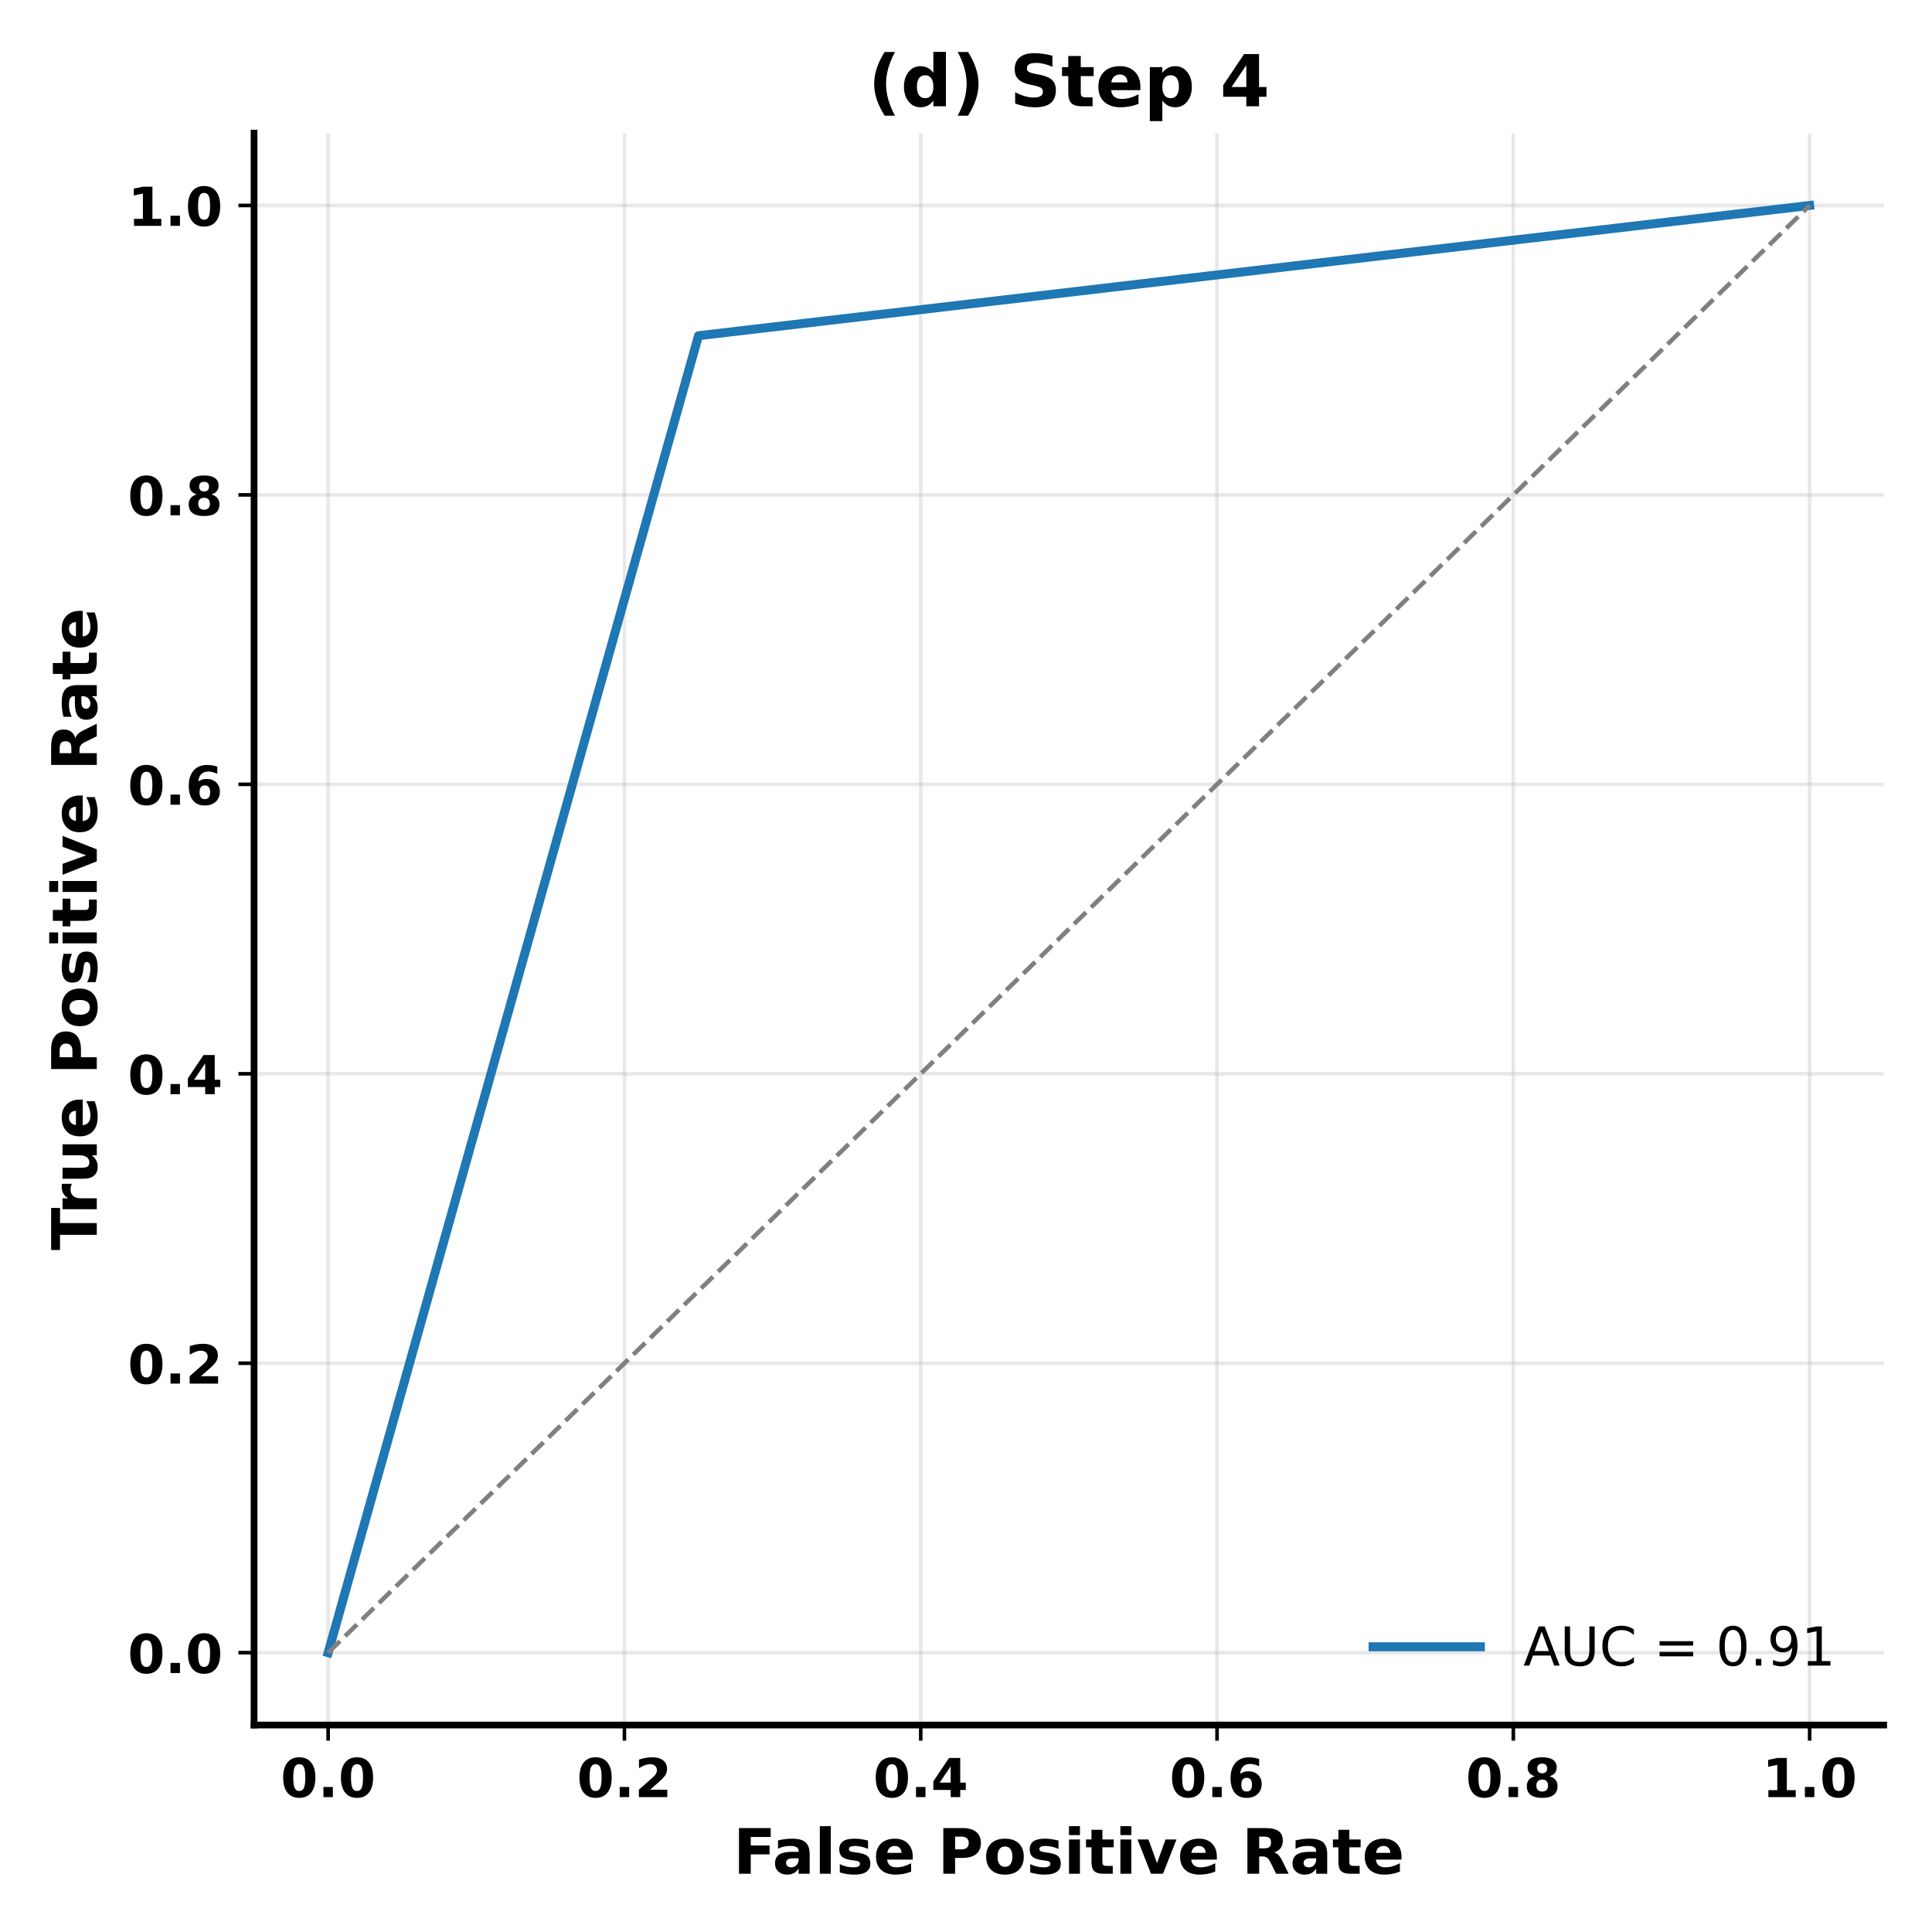
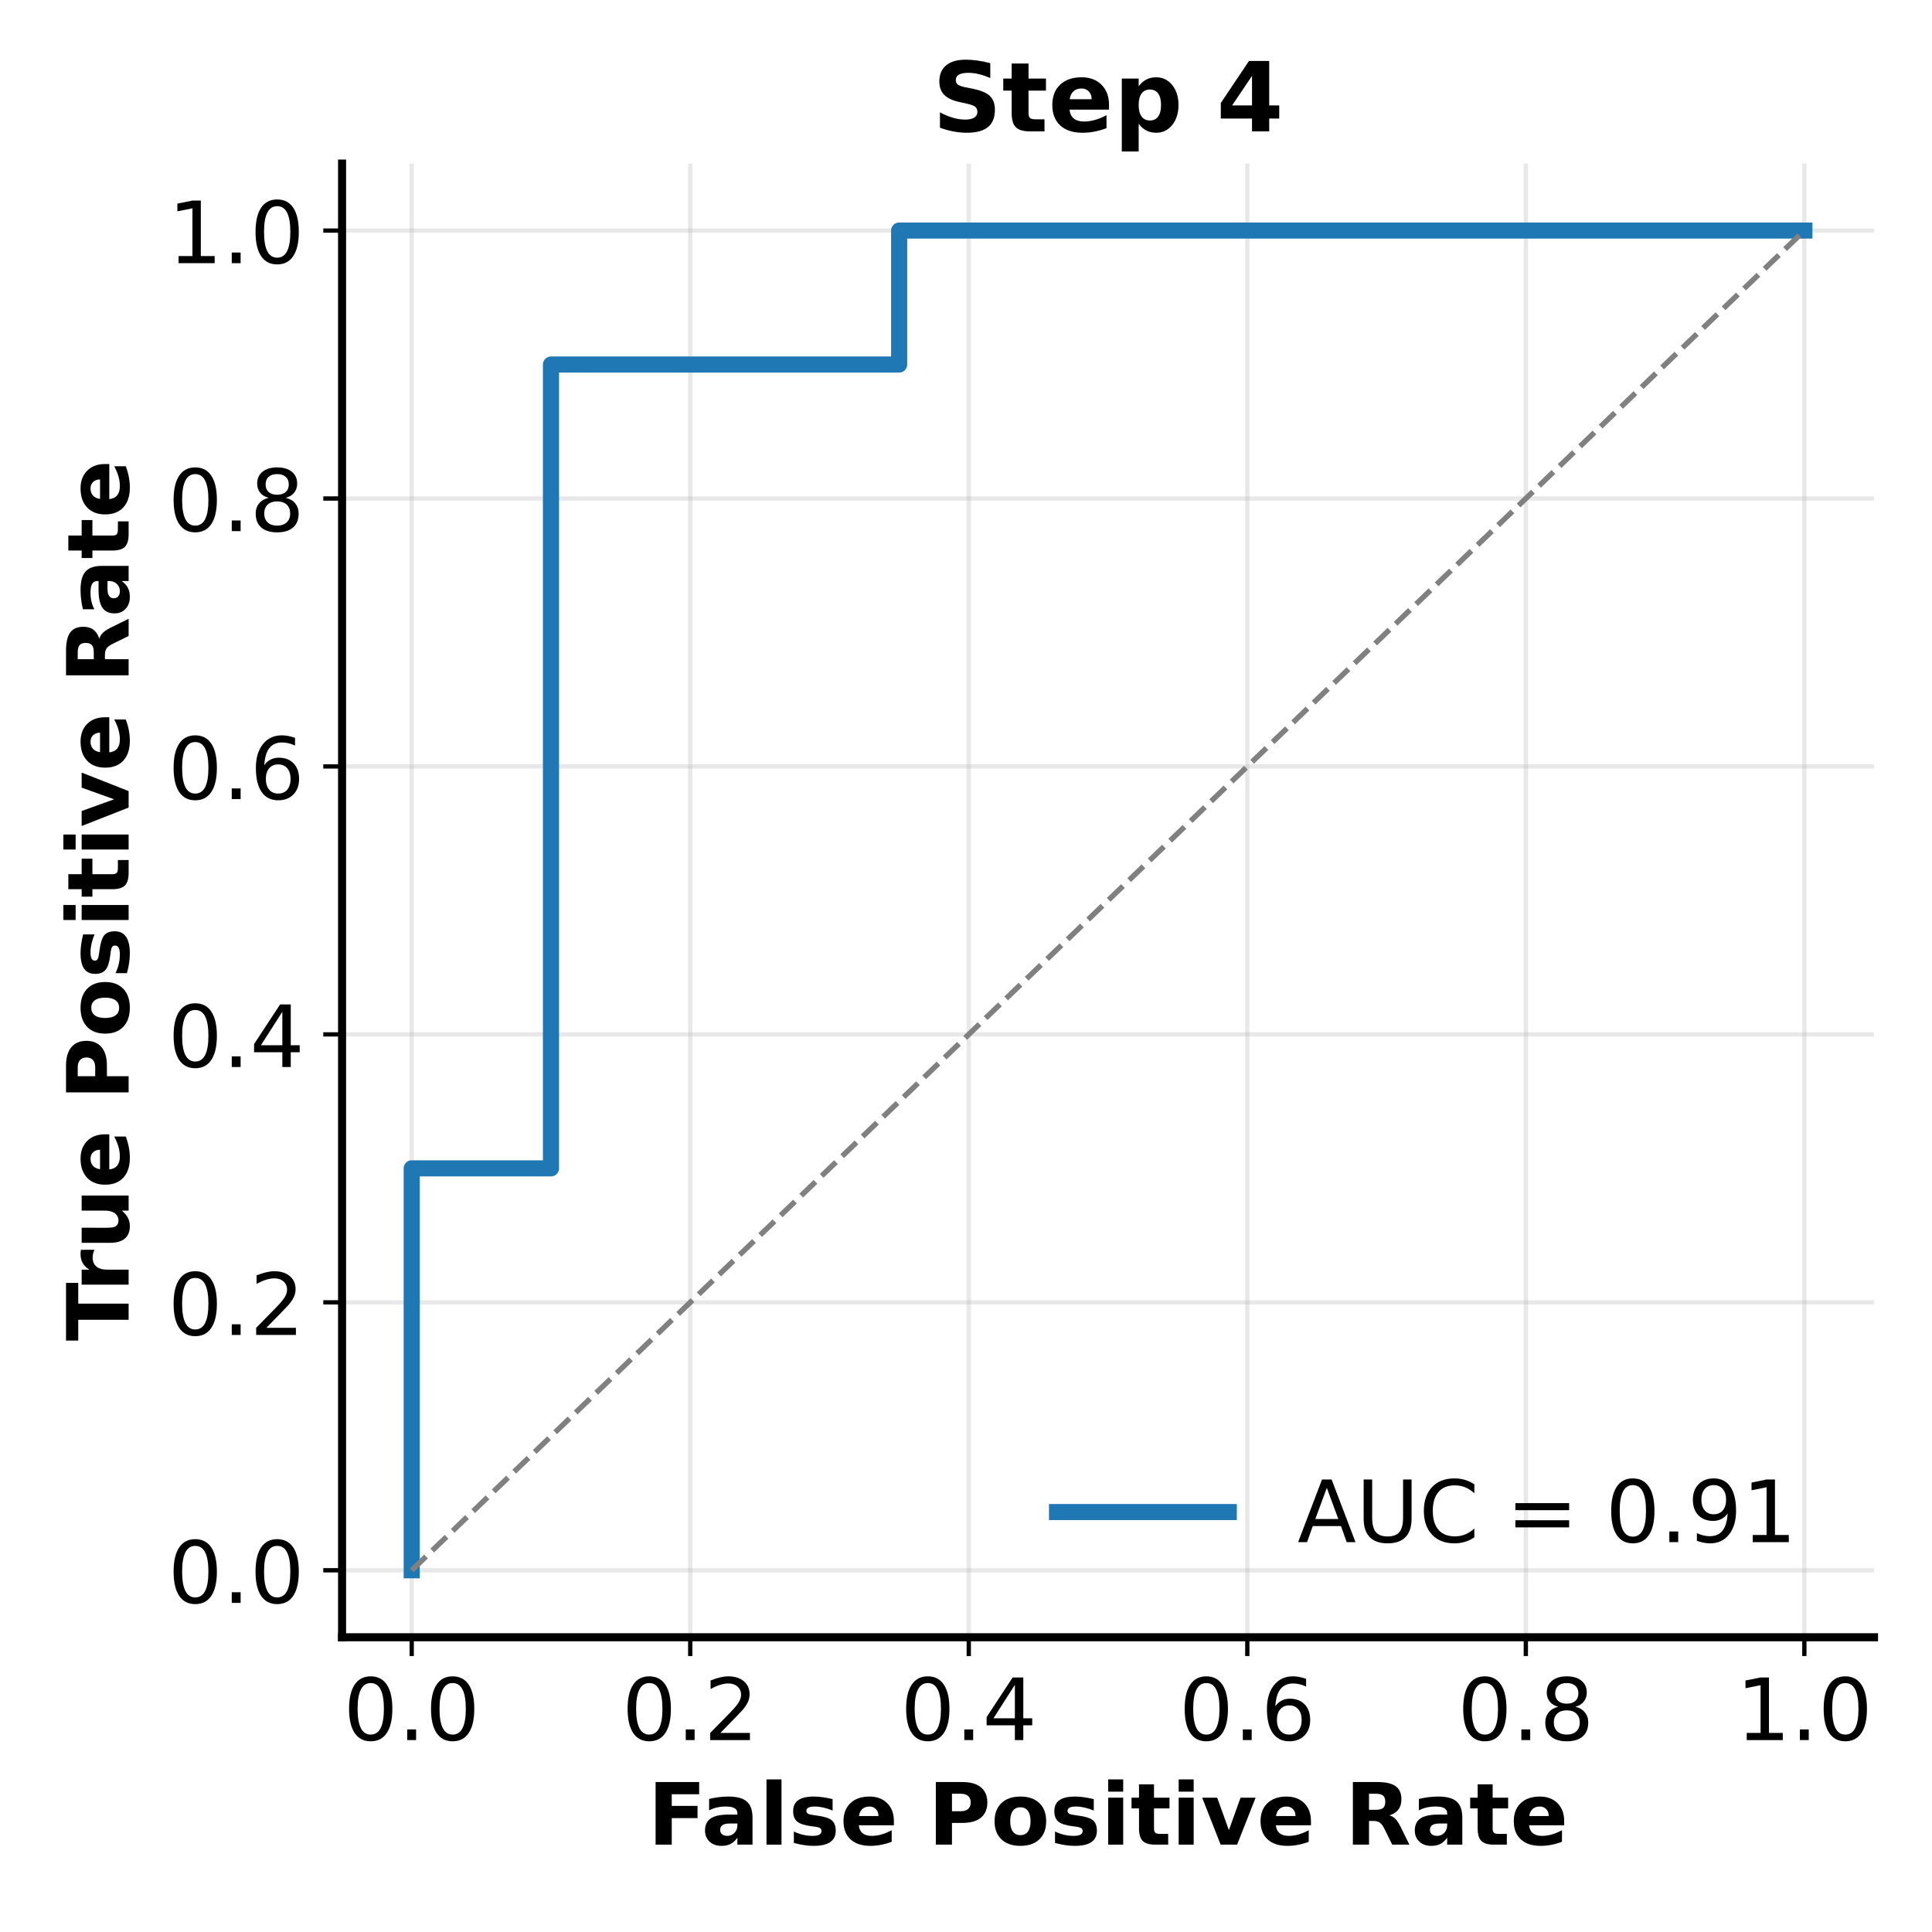
- <svg xmlns="http://www.w3.org/2000/svg" xmlns:xlink="http://www.w3.org/1999/xlink" width="432pt" height="432pt" viewBox="0 0 432 432" version="1.1">
+ <svg xmlns="http://www.w3.org/2000/svg" xmlns:xlink="http://www.w3.org/1999/xlink" width="360pt" height="360pt" viewBox="0 0 360 360" version="1.1">
  <defs>
    <style type="text/css">*{stroke-linejoin: round; stroke-linecap: butt}</style>
  </defs>
  <g id="figure_1">
    <g id="patch_1">
-       <path d="M 0 432  L 432 432  L 432 0  L 0 0  z " style="fill: #ffffff" />
+       <path d="M 0 360  L 360 360  L 360 0  L 0 0  z " style="fill: #ffffff" />
    </g>
    <g id="axes_1">
      <g id="patch_2">
-         <path d="M 56.81 385.72  L 421.2 385.72  L 421.2 29.76  L 56.81 29.76  z " style="fill: #ffffff" />
+         <path d="M 63.74 305.08  L 349.192 305.08  L 349.192 30.48  L 63.74 30.48  z " style="fill: #ffffff" />
      </g>
      <g id="matplotlib.axis_1">
        <g id="xtick_1">
          <g id="line2d_1">
-             <path d="M 73.373 385.72  L 73.373 29.76  " clip-path="url(#pb73df65416)" style="fill: none; stroke: #b0b0b0; stroke-opacity: 0.3; stroke-width: 0.8; stroke-linecap: square" />
+             <path d="M 76.715 305.08  L 76.715 30.48  " clip-path="url(#pa73bf07d6c)" style="fill: none; stroke: #b0b0b0; stroke-opacity: 0.3; stroke-width: 0.8; stroke-linecap: square" />
          </g>
          <g id="line2d_2">
            <defs>
-               <path id="m67a956f9d2" d="M 0 0  L 0 3.5  " style="stroke: #000000; stroke-width: 0.8" />
-             </defs>
-             <g>
-               <use xlink:href="#m67a956f9d2" x="73.373" y="385.72" style="stroke: #000000; stroke-width: 0.8" />
+               <path id="m705df9c5c8" d="M 0 0  L 0 3.5  " style="stroke: #000000; stroke-width: 0.8" />
+             </defs>
+             <g>
+               <use xlink:href="#m705df9c5c8" x="76.715" y="305.08" style="stroke: #000000; stroke-width: 0.8" />
            </g>
          </g>
          <g id="text_1">
-             <g transform="translate(62.74474 401.8381) scale(0.12 -0.12)">
-               <defs>
-                 <path id="DejaVuSans-Bold-30" d="M 2944 2338  Q 2944 3213 2780 3570  Q 2616 3928 2228 3928  Q 1841 3928 1675 3570  Q 1509 3213 1509 2338  Q 1509 1453 1675 1090  Q 1841 728 2228 728  Q 2613 728 2778 1090  Q 2944 1453 2944 2338  z M 4147 2328  Q 4147 1169 3647 539  Q 3147 -91 2228 -91  Q 1306 -91 806 539  Q 306 1169 306 2328  Q 306 3491 806 4120  Q 1306 4750 2228 4750  Q 3147 4750 3647 4120  Q 4147 3491 4147 2328  z " transform="scale(0.015625)" />
-                 <path id="DejaVuSans-Bold-2e" d="M 653 1209  L 1778 1209  L 1778 0  L 653 0  L 653 1209  z " transform="scale(0.015625)" />
-               </defs>
-               <use xlink:href="#DejaVuSans-Bold-30" />
-               <use xlink:href="#DejaVuSans-Bold-2e" x="69.58" />
-               <use xlink:href="#DejaVuSans-Bold-30" x="107.568" />
+             <g transform="translate(63.99258 324.2375) scale(0.16 -0.16)">
+               <defs>
+                 <path id="DejaVuSans-30" d="M 2034 4250  Q 1547 4250 1301 3770  Q 1056 3291 1056 2328  Q 1056 1369 1301 889  Q 1547 409 2034 409  Q 2525 409 2770 889  Q 3016 1369 3016 2328  Q 3016 3291 2770 3770  Q 2525 4250 2034 4250  z M 2034 4750  Q 2819 4750 3233 4129  Q 3647 3509 3647 2328  Q 3647 1150 3233 529  Q 2819 -91 2034 -91  Q 1250 -91 836 529  Q 422 1150 422 2328  Q 422 3509 836 4129  Q 1250 4750 2034 4750  z " transform="scale(0.015625)" />
+                 <path id="DejaVuSans-2e" d="M 684 794  L 1344 794  L 1344 0  L 684 0  L 684 794  z " transform="scale(0.015625)" />
+               </defs>
+               <use xlink:href="#DejaVuSans-30" />
+               <use xlink:href="#DejaVuSans-2e" x="63.623" />
+               <use xlink:href="#DejaVuSans-30" x="95.41" />
            </g>
          </g>
        </g>
        <g id="xtick_2">
          <g id="line2d_3">
-             <path d="M 139.626 385.72  L 139.626 29.76  " clip-path="url(#pb73df65416)" style="fill: none; stroke: #b0b0b0; stroke-opacity: 0.3; stroke-width: 0.8; stroke-linecap: square" />
+             <path d="M 128.615 305.08  L 128.615 30.48  " clip-path="url(#pa73bf07d6c)" style="fill: none; stroke: #b0b0b0; stroke-opacity: 0.3; stroke-width: 0.8; stroke-linecap: square" />
          </g>
          <g id="line2d_4">
            <g>
-               <use xlink:href="#m67a956f9d2" x="139.626" y="385.72" style="stroke: #000000; stroke-width: 0.8" />
+               <use xlink:href="#m705df9c5c8" x="128.615" y="305.08" style="stroke: #000000; stroke-width: 0.8" />
            </g>
          </g>
          <g id="text_2">
-             <g transform="translate(128.9975 401.8381) scale(0.12 -0.12)">
-               <defs>
-                 <path id="DejaVuSans-Bold-32" d="M 1844 884  L 3897 884  L 3897 0  L 506 0  L 506 884  L 2209 2388  Q 2438 2594 2547 2791  Q 2656 2988 2656 3200  Q 2656 3528 2436 3728  Q 2216 3928 1850 3928  Q 1569 3928 1234 3808  Q 900 3688 519 3450  L 519 4475  Q 925 4609 1322 4679  Q 1719 4750 2100 4750  Q 2938 4750 3402 4381  Q 3866 4013 3866 3353  Q 3866 2972 3669 2642  Q 3472 2313 2841 1759  L 1844 884  z " transform="scale(0.015625)" />
-               </defs>
-               <use xlink:href="#DejaVuSans-Bold-30" />
-               <use xlink:href="#DejaVuSans-Bold-2e" x="69.58" />
-               <use xlink:href="#DejaVuSans-Bold-32" x="107.568" />
+             <g transform="translate(115.8929 324.2375) scale(0.16 -0.16)">
+               <defs>
+                 <path id="DejaVuSans-32" d="M 1228 531  L 3431 531  L 3431 0  L 469 0  L 469 531  Q 828 903 1448 1529  Q 2069 2156 2228 2338  Q 2531 2678 2651 2914  Q 2772 3150 2772 3378  Q 2772 3750 2511 3984  Q 2250 4219 1831 4219  Q 1534 4219 1204 4116  Q 875 4013 500 3803  L 500 4441  Q 881 4594 1212 4672  Q 1544 4750 1819 4750  Q 2544 4750 2975 4387  Q 3406 4025 3406 3419  Q 3406 3131 3298 2873  Q 3191 2616 2906 2266  Q 2828 2175 2409 1742  Q 1991 1309 1228 531  z " transform="scale(0.015625)" />
+               </defs>
+               <use xlink:href="#DejaVuSans-30" />
+               <use xlink:href="#DejaVuSans-2e" x="63.623" />
+               <use xlink:href="#DejaVuSans-32" x="95.41" />
            </g>
          </g>
        </g>
        <g id="xtick_3">
          <g id="line2d_5">
-             <path d="M 205.879 385.72  L 205.879 29.76  " clip-path="url(#pb73df65416)" style="fill: none; stroke: #b0b0b0; stroke-opacity: 0.3; stroke-width: 0.8; stroke-linecap: square" />
+             <path d="M 180.516 305.08  L 180.516 30.48  " clip-path="url(#pa73bf07d6c)" style="fill: none; stroke: #b0b0b0; stroke-opacity: 0.3; stroke-width: 0.8; stroke-linecap: square" />
          </g>
          <g id="line2d_6">
            <g>
-               <use xlink:href="#m67a956f9d2" x="205.879" y="385.72" style="stroke: #000000; stroke-width: 0.8" />
+               <use xlink:href="#m705df9c5c8" x="180.516" y="305.08" style="stroke: #000000; stroke-width: 0.8" />
            </g>
          </g>
          <g id="text_3">
-             <g transform="translate(195.2502 401.8381) scale(0.12 -0.12)">
-               <defs>
-                 <path id="DejaVuSans-Bold-34" d="M 2356 3675  L 1038 1722  L 2356 1722  L 2356 3675  z M 2156 4666  L 3494 4666  L 3494 1722  L 4159 1722  L 4159 850  L 3494 850  L 3494 0  L 2356 0  L 2356 850  L 288 850  L 288 1881  L 2156 4666  z " transform="scale(0.015625)" />
-               </defs>
-               <use xlink:href="#DejaVuSans-Bold-30" />
-               <use xlink:href="#DejaVuSans-Bold-2e" x="69.58" />
-               <use xlink:href="#DejaVuSans-Bold-34" x="107.568" />
+             <g transform="translate(167.7932 324.2375) scale(0.16 -0.16)">
+               <defs>
+                 <path id="DejaVuSans-34" d="M 2419 4116  L 825 1625  L 2419 1625  L 2419 4116  z M 2253 4666  L 3047 4666  L 3047 1625  L 3713 1625  L 3713 1100  L 3047 1100  L 3047 0  L 2419 0  L 2419 1100  L 313 1100  L 313 1709  L 2253 4666  z " transform="scale(0.015625)" />
+               </defs>
+               <use xlink:href="#DejaVuSans-30" />
+               <use xlink:href="#DejaVuSans-2e" x="63.623" />
+               <use xlink:href="#DejaVuSans-34" x="95.41" />
            </g>
          </g>
        </g>
        <g id="xtick_4">
          <g id="line2d_7">
-             <path d="M 272.131 385.72  L 272.131 29.76  " clip-path="url(#pb73df65416)" style="fill: none; stroke: #b0b0b0; stroke-opacity: 0.3; stroke-width: 0.8; stroke-linecap: square" />
+             <path d="M 232.416 305.08  L 232.416 30.48  " clip-path="url(#pa73bf07d6c)" style="fill: none; stroke: #b0b0b0; stroke-opacity: 0.3; stroke-width: 0.8; stroke-linecap: square" />
          </g>
          <g id="line2d_8">
            <g>
-               <use xlink:href="#m67a956f9d2" x="272.131" y="385.72" style="stroke: #000000; stroke-width: 0.8" />
+               <use xlink:href="#m705df9c5c8" x="232.416" y="305.08" style="stroke: #000000; stroke-width: 0.8" />
            </g>
          </g>
          <g id="text_4">
-             <g transform="translate(261.5029 401.8381) scale(0.12 -0.12)">
-               <defs>
-                 <path id="DejaVuSans-Bold-36" d="M 2316 2303  Q 2000 2303 1842 2098  Q 1684 1894 1684 1484  Q 1684 1075 1842 870  Q 2000 666 2316 666  Q 2634 666 2792 870  Q 2950 1075 2950 1484  Q 2950 1894 2792 2098  Q 2634 2303 2316 2303  z M 3803 4544  L 3803 3681  Q 3506 3822 3243 3889  Q 2981 3956 2731 3956  Q 2194 3956 1894 3657  Q 1594 3359 1544 2772  Q 1750 2925 1990 3001  Q 2231 3078 2516 3078  Q 3231 3078 3670 2659  Q 4109 2241 4109 1563  Q 4109 813 3618 361  Q 3128 -91 2303 -91  Q 1394 -91 895 523  Q 397 1138 397 2266  Q 397 3422 980 4083  Q 1563 4744 2578 4744  Q 2900 4744 3203 4694  Q 3506 4644 3803 4544  z " transform="scale(0.015625)" />
-               </defs>
-               <use xlink:href="#DejaVuSans-Bold-30" />
-               <use xlink:href="#DejaVuSans-Bold-2e" x="69.58" />
-               <use xlink:href="#DejaVuSans-Bold-36" x="107.568" />
+             <g transform="translate(219.6936 324.2375) scale(0.16 -0.16)">
+               <defs>
+                 <path id="DejaVuSans-36" d="M 2113 2584  Q 1688 2584 1439 2293  Q 1191 2003 1191 1497  Q 1191 994 1439 701  Q 1688 409 2113 409  Q 2538 409 2786 701  Q 3034 994 3034 1497  Q 3034 2003 2786 2293  Q 2538 2584 2113 2584  z M 3366 4563  L 3366 3988  Q 3128 4100 2886 4159  Q 2644 4219 2406 4219  Q 1781 4219 1451 3797  Q 1122 3375 1075 2522  Q 1259 2794 1537 2939  Q 1816 3084 2150 3084  Q 2853 3084 3261 2657  Q 3669 2231 3669 1497  Q 3669 778 3244 343  Q 2819 -91 2113 -91  Q 1303 -91 875 529  Q 447 1150 447 2328  Q 447 3434 972 4092  Q 1497 4750 2381 4750  Q 2619 4750 2861 4703  Q 3103 4656 3366 4563  z " transform="scale(0.015625)" />
+               </defs>
+               <use xlink:href="#DejaVuSans-30" />
+               <use xlink:href="#DejaVuSans-2e" x="63.623" />
+               <use xlink:href="#DejaVuSans-36" x="95.41" />
            </g>
          </g>
        </g>
        <g id="xtick_5">
          <g id="line2d_9">
-             <path d="M 338.384 385.72  L 338.384 29.76  " clip-path="url(#pb73df65416)" style="fill: none; stroke: #b0b0b0; stroke-opacity: 0.3; stroke-width: 0.8; stroke-linecap: square" />
+             <path d="M 284.316 305.08  L 284.316 30.48  " clip-path="url(#pa73bf07d6c)" style="fill: none; stroke: #b0b0b0; stroke-opacity: 0.3; stroke-width: 0.8; stroke-linecap: square" />
          </g>
          <g id="line2d_10">
            <g>
-               <use xlink:href="#m67a956f9d2" x="338.384" y="385.72" style="stroke: #000000; stroke-width: 0.8" />
+               <use xlink:href="#m705df9c5c8" x="284.316" y="305.08" style="stroke: #000000; stroke-width: 0.8" />
            </g>
          </g>
          <g id="text_5">
-             <g transform="translate(327.7557 401.8381) scale(0.12 -0.12)">
-               <defs>
-                 <path id="DejaVuSans-Bold-38" d="M 2228 2088  Q 1891 2088 1709 1903  Q 1528 1719 1528 1375  Q 1528 1031 1709 848  Q 1891 666 2228 666  Q 2563 666 2741 848  Q 2919 1031 2919 1375  Q 2919 1722 2741 1905  Q 2563 2088 2228 2088  z M 1350 2484  Q 925 2613 709 2878  Q 494 3144 494 3541  Q 494 4131 934 4440  Q 1375 4750 2228 4750  Q 3075 4750 3515 4442  Q 3956 4134 3956 3541  Q 3956 3144 3739 2878  Q 3522 2613 3097 2484  Q 3572 2353 3814 2058  Q 4056 1763 4056 1313  Q 4056 619 3595 264  Q 3134 -91 2228 -91  Q 1319 -91 855 264  Q 391 619 391 1313  Q 391 1763 633 2058  Q 875 2353 1350 2484  z M 1631 3419  Q 1631 3141 1786 2991  Q 1941 2841 2228 2841  Q 2509 2841 2662 2991  Q 2816 3141 2816 3419  Q 2816 3697 2662 3845  Q 2509 3994 2228 3994  Q 1941 3994 1786 3844  Q 1631 3694 1631 3419  z " transform="scale(0.015625)" />
-               </defs>
-               <use xlink:href="#DejaVuSans-Bold-30" />
-               <use xlink:href="#DejaVuSans-Bold-2e" x="69.58" />
-               <use xlink:href="#DejaVuSans-Bold-38" x="107.568" />
+             <g transform="translate(271.5939 324.2375) scale(0.16 -0.16)">
+               <defs>
+                 <path id="DejaVuSans-38" d="M 2034 2216  Q 1584 2216 1326 1975  Q 1069 1734 1069 1313  Q 1069 891 1326 650  Q 1584 409 2034 409  Q 2484 409 2743 651  Q 3003 894 3003 1313  Q 3003 1734 2745 1975  Q 2488 2216 2034 2216  z M 1403 2484  Q 997 2584 770 2862  Q 544 3141 544 3541  Q 544 4100 942 4425  Q 1341 4750 2034 4750  Q 2731 4750 3128 4425  Q 3525 4100 3525 3541  Q 3525 3141 3298 2862  Q 3072 2584 2669 2484  Q 3125 2378 3379 2068  Q 3634 1759 3634 1313  Q 3634 634 3220 271  Q 2806 -91 2034 -91  Q 1263 -91 848 271  Q 434 634 434 1313  Q 434 1759 690 2068  Q 947 2378 1403 2484  z M 1172 3481  Q 1172 3119 1398 2916  Q 1625 2713 2034 2713  Q 2441 2713 2670 2916  Q 2900 3119 2900 3481  Q 2900 3844 2670 4047  Q 2441 4250 2034 4250  Q 1625 4250 1398 4047  Q 1172 3844 1172 3481  z " transform="scale(0.015625)" />
+               </defs>
+               <use xlink:href="#DejaVuSans-30" />
+               <use xlink:href="#DejaVuSans-2e" x="63.623" />
+               <use xlink:href="#DejaVuSans-38" x="95.41" />
            </g>
          </g>
        </g>
        <g id="xtick_6">
          <g id="line2d_11">
-             <path d="M 404.637 385.72  L 404.637 29.76  " clip-path="url(#pb73df65416)" style="fill: none; stroke: #b0b0b0; stroke-opacity: 0.3; stroke-width: 0.8; stroke-linecap: square" />
+             <path d="M 336.217 305.08  L 336.217 30.48  " clip-path="url(#pa73bf07d6c)" style="fill: none; stroke: #b0b0b0; stroke-opacity: 0.3; stroke-width: 0.8; stroke-linecap: square" />
          </g>
          <g id="line2d_12">
            <g>
-               <use xlink:href="#m67a956f9d2" x="404.637" y="385.72" style="stroke: #000000; stroke-width: 0.8" />
+               <use xlink:href="#m705df9c5c8" x="336.217" y="305.08" style="stroke: #000000; stroke-width: 0.8" />
            </g>
          </g>
          <g id="text_6">
-             <g transform="translate(394.0084 401.8381) scale(0.12 -0.12)">
-               <defs>
-                 <path id="DejaVuSans-Bold-31" d="M 750 831  L 1813 831  L 1813 3847  L 722 3622  L 722 4441  L 1806 4666  L 2950 4666  L 2950 831  L 4013 831  L 4013 0  L 750 0  L 750 831  z " transform="scale(0.015625)" />
-               </defs>
-               <use xlink:href="#DejaVuSans-Bold-31" />
-               <use xlink:href="#DejaVuSans-Bold-2e" x="69.58" />
-               <use xlink:href="#DejaVuSans-Bold-30" x="107.568" />
+             <g transform="translate(323.4942 324.2375) scale(0.16 -0.16)">
+               <defs>
+                 <path id="DejaVuSans-31" d="M 794 531  L 1825 531  L 1825 4091  L 703 3866  L 703 4441  L 1819 4666  L 2450 4666  L 2450 531  L 3481 531  L 3481 0  L 794 0  L 794 531  z " transform="scale(0.015625)" />
+               </defs>
+               <use xlink:href="#DejaVuSans-31" />
+               <use xlink:href="#DejaVuSans-2e" x="63.623" />
+               <use xlink:href="#DejaVuSans-30" x="95.41" />
            </g>
          </g>
        </g>
        <g id="text_7">
-           <g transform="translate(163.953 418.9716) scale(0.14 -0.14)">
+           <g transform="translate(120.6922 343.7225) scale(0.16 -0.16)">
            <defs>
              <path id="DejaVuSans-Bold-46" d="M 588 4666  L 3834 4666  L 3834 3756  L 1791 3756  L 1791 2888  L 3713 2888  L 3713 1978  L 1791 1978  L 1791 0  L 588 0  L 588 4666  z " transform="scale(0.015625)" />
              <path id="DejaVuSans-Bold-61" d="M 2106 1575  Q 1756 1575 1579 1456  Q 1403 1338 1403 1106  Q 1403 894 1545 773  Q 1688 653 1941 653  Q 2256 653 2472 879  Q 2688 1106 2688 1447  L 2688 1575  L 2106 1575  z M 3816 1997  L 3816 0  L 2688 0  L 2688 519  Q 2463 200 2181 54  Q 1900 -91 1497 -91  Q 953 -91 614 226  Q 275 544 275 1050  Q 275 1666 698 1953  Q 1122 2241 2028 2241  L 2688 2241  L 2688 2328  Q 2688 2594 2478 2717  Q 2269 2841 1825 2841  Q 1466 2841 1156 2769  Q 847 2697 581 2553  L 581 3406  Q 941 3494 1303 3539  Q 1666 3584 2028 3584  Q 2975 3584 3395 3211  Q 3816 2838 3816 1997  z " transform="scale(0.015625)" />
              <path id="DejaVuSans-Bold-6c" d="M 538 4863  L 1656 4863  L 1656 0  L 538 0  L 538 4863  z " transform="scale(0.015625)" />
              <path id="DejaVuSans-Bold-73" d="M 3272 3391  L 3272 2541  Q 2913 2691 2578 2766  Q 2244 2841 1947 2841  Q 1628 2841 1473 2761  Q 1319 2681 1319 2516  Q 1319 2381 1436 2309  Q 1553 2238 1856 2203  L 2053 2175  Q 2913 2066 3209 1816  Q 3506 1566 3506 1031  Q 3506 472 3093 190  Q 2681 -91 1863 -91  Q 1516 -91 1145 -36  Q 775 19 384 128  L 384 978  Q 719 816 1070 734  Q 1422 653 1784 653  Q 2113 653 2278 743  Q 2444 834 2444 1013  Q 2444 1163 2330 1236  Q 2216 1309 1875 1350  L 1678 1375  Q 931 1469 631 1722  Q 331 1975 331 2491  Q 331 3047 712 3315  Q 1094 3584 1881 3584  Q 2191 3584 2531 3537  Q 2872 3491 3272 3391  z " transform="scale(0.015625)" />
              <path id="DejaVuSans-Bold-65" d="M 4031 1759  L 4031 1441  L 1416 1441  Q 1456 1047 1700 850  Q 1944 653 2381 653  Q 2734 653 3104 758  Q 3475 863 3866 1075  L 3866 213  Q 3469 63 3072 -14  Q 2675 -91 2278 -91  Q 1328 -91 801 392  Q 275 875 275 1747  Q 275 2603 792 3093  Q 1309 3584 2216 3584  Q 3041 3584 3536 3087  Q 4031 2591 4031 1759  z M 2881 2131  Q 2881 2450 2695 2645  Q 2509 2841 2209 2841  Q 1884 2841 1681 2658  Q 1478 2475 1428 2131  L 2881 2131  z " transform="scale(0.015625)" />
              <path id="DejaVuSans-Bold-20" transform="scale(0.015625)" />
              <path id="DejaVuSans-Bold-50" d="M 588 4666  L 2584 4666  Q 3475 4666 3951 4270  Q 4428 3875 4428 3144  Q 4428 2409 3951 2014  Q 3475 1619 2584 1619  L 1791 1619  L 1791 0  L 588 0  L 588 4666  z M 1791 3794  L 1791 2491  L 2456 2491  Q 2806 2491 2997 2661  Q 3188 2831 3188 3144  Q 3188 3456 2997 3625  Q 2806 3794 2456 3794  L 1791 3794  z " transform="scale(0.015625)" />
              <path id="DejaVuSans-Bold-6f" d="M 2203 2784  Q 1831 2784 1636 2517  Q 1441 2250 1441 1747  Q 1441 1244 1636 976  Q 1831 709 2203 709  Q 2569 709 2762 976  Q 2956 1244 2956 1747  Q 2956 2250 2762 2517  Q 2569 2784 2203 2784  z M 2203 3584  Q 3106 3584 3614 3096  Q 4122 2609 4122 1747  Q 4122 884 3614 396  Q 3106 -91 2203 -91  Q 1297 -91 786 396  Q 275 884 275 1747  Q 275 2609 786 3096  Q 1297 3584 2203 3584  z " transform="scale(0.015625)" />
              <path id="DejaVuSans-Bold-69" d="M 538 3500  L 1656 3500  L 1656 0  L 538 0  L 538 3500  z M 538 4863  L 1656 4863  L 1656 3950  L 538 3950  L 538 4863  z " transform="scale(0.015625)" />
              <path id="DejaVuSans-Bold-74" d="M 1759 4494  L 1759 3500  L 2913 3500  L 2913 2700  L 1759 2700  L 1759 1216  Q 1759 972 1856 886  Q 1953 800 2241 800  L 2816 800  L 2816 0  L 1856 0  Q 1194 0 917 276  Q 641 553 641 1216  L 641 2700  L 84 2700  L 84 3500  L 641 3500  L 641 4494  L 1759 4494  z " transform="scale(0.015625)" />
              <path id="DejaVuSans-Bold-76" d="M 97 3500  L 1216 3500  L 2088 1081  L 2956 3500  L 4078 3500  L 2700 0  L 1472 0  L 97 3500  z " transform="scale(0.015625)" />
              <path id="DejaVuSans-Bold-52" d="M 2297 2597  Q 2675 2597 2839 2737  Q 3003 2878 3003 3200  Q 3003 3519 2839 3656  Q 2675 3794 2297 3794  L 1791 3794  L 1791 2597  L 2297 2597  z M 1791 1766  L 1791 0  L 588 0  L 588 4666  L 2425 4666  Q 3347 4666 3776 4356  Q 4206 4047 4206 3378  Q 4206 2916 3982 2619  Q 3759 2322 3309 2181  Q 3556 2125 3751 1926  Q 3947 1728 4147 1325  L 4800 0  L 3519 0  L 2950 1159  Q 2778 1509 2601 1637  Q 2425 1766 2131 1766  L 1791 1766  z " transform="scale(0.015625)" />
            </defs>
            <use xlink:href="#DejaVuSans-Bold-46" />
            <use xlink:href="#DejaVuSans-Bold-61" x="62.436" />
            <use xlink:href="#DejaVuSans-Bold-6c" x="129.916" />
            <use xlink:href="#DejaVuSans-Bold-73" x="164.193" />
            <use xlink:href="#DejaVuSans-Bold-65" x="223.715" />
            <use xlink:href="#DejaVuSans-Bold-20" x="291.537" />
            <use xlink:href="#DejaVuSans-Bold-50" x="326.352" />
            <use xlink:href="#DejaVuSans-Bold-6f" x="399.643" />
            <use xlink:href="#DejaVuSans-Bold-73" x="468.344" />
            <use xlink:href="#DejaVuSans-Bold-69" x="527.865" />
            <use xlink:href="#DejaVuSans-Bold-74" x="562.143" />
            <use xlink:href="#DejaVuSans-Bold-69" x="609.945" />
            <use xlink:href="#DejaVuSans-Bold-76" x="644.223" />
            <use xlink:href="#DejaVuSans-Bold-65" x="709.408" />
            <use xlink:href="#DejaVuSans-Bold-20" x="777.23" />
            <use xlink:href="#DejaVuSans-Bold-52" x="812.045" />
            <use xlink:href="#DejaVuSans-Bold-61" x="889.047" />
            <use xlink:href="#DejaVuSans-Bold-74" x="956.527" />
            <use xlink:href="#DejaVuSans-Bold-65" x="1004.33" />
          </g>
        </g>
      </g>
      <g id="matplotlib.axis_2">
        <g id="ytick_1">
          <g id="line2d_13">
-             <path d="M 56.81 369.54  L 421.2 369.54  " clip-path="url(#pb73df65416)" style="fill: none; stroke: #b0b0b0; stroke-opacity: 0.3; stroke-width: 0.8; stroke-linecap: square" />
+             <path d="M 63.74 292.598  L 349.192 292.598  " clip-path="url(#pa73bf07d6c)" style="fill: none; stroke: #b0b0b0; stroke-opacity: 0.3; stroke-width: 0.8; stroke-linecap: square" />
          </g>
          <g id="line2d_14">
            <defs>
-               <path id="me4097c2061" d="M 0 0  L -3.5 0  " style="stroke: #000000; stroke-width: 0.8" />
-             </defs>
-             <g>
-               <use xlink:href="#me4097c2061" x="56.81" y="369.54" style="stroke: #000000; stroke-width: 0.8" />
+               <path id="mc0035998b2" d="M 0 0  L -3.5 0  " style="stroke: #000000; stroke-width: 0.8" />
+             </defs>
+             <g>
+               <use xlink:href="#mc0035998b2" x="63.74" y="292.598" style="stroke: #000000; stroke-width: 0.8" />
            </g>
          </g>
          <g id="text_8">
-             <g transform="translate(28.55313 374.0991) scale(0.12 -0.12)">
-               <use xlink:href="#DejaVuSans-Bold-30" />
-               <use xlink:href="#DejaVuSans-Bold-2e" x="69.58" />
-               <use xlink:href="#DejaVuSans-Bold-30" x="107.568" />
+             <g transform="translate(31.295 298.6769) scale(0.16 -0.16)">
+               <use xlink:href="#DejaVuSans-30" />
+               <use xlink:href="#DejaVuSans-2e" x="63.623" />
+               <use xlink:href="#DejaVuSans-30" x="95.41" />
            </g>
          </g>
        </g>
        <g id="ytick_2">
          <g id="line2d_15">
-             <path d="M 56.81 304.82  L 421.2 304.82  " clip-path="url(#pb73df65416)" style="fill: none; stroke: #b0b0b0; stroke-opacity: 0.3; stroke-width: 0.8; stroke-linecap: square" />
+             <path d="M 63.74 242.671  L 349.192 242.671  " clip-path="url(#pa73bf07d6c)" style="fill: none; stroke: #b0b0b0; stroke-opacity: 0.3; stroke-width: 0.8; stroke-linecap: square" />
          </g>
          <g id="line2d_16">
            <g>
-               <use xlink:href="#me4097c2061" x="56.81" y="304.82" style="stroke: #000000; stroke-width: 0.8" />
+               <use xlink:href="#mc0035998b2" x="63.74" y="242.671" style="stroke: #000000; stroke-width: 0.8" />
            </g>
          </g>
          <g id="text_9">
-             <g transform="translate(28.55313 309.3791) scale(0.12 -0.12)">
-               <use xlink:href="#DejaVuSans-Bold-30" />
-               <use xlink:href="#DejaVuSans-Bold-2e" x="69.58" />
-               <use xlink:href="#DejaVuSans-Bold-32" x="107.568" />
+             <g transform="translate(31.295 248.7497) scale(0.16 -0.16)">
+               <use xlink:href="#DejaVuSans-30" />
+               <use xlink:href="#DejaVuSans-2e" x="63.623" />
+               <use xlink:href="#DejaVuSans-32" x="95.41" />
            </g>
          </g>
        </g>
        <g id="ytick_3">
          <g id="line2d_17">
-             <path d="M 56.81 240.1  L 421.2 240.1  " clip-path="url(#pb73df65416)" style="fill: none; stroke: #b0b0b0; stroke-opacity: 0.3; stroke-width: 0.8; stroke-linecap: square" />
+             <path d="M 63.74 192.744  L 349.192 192.744  " clip-path="url(#pa73bf07d6c)" style="fill: none; stroke: #b0b0b0; stroke-opacity: 0.3; stroke-width: 0.8; stroke-linecap: square" />
          </g>
          <g id="line2d_18">
            <g>
-               <use xlink:href="#me4097c2061" x="56.81" y="240.1" style="stroke: #000000; stroke-width: 0.8" />
+               <use xlink:href="#mc0035998b2" x="63.74" y="192.744" style="stroke: #000000; stroke-width: 0.8" />
            </g>
          </g>
          <g id="text_10">
-             <g transform="translate(28.55313 244.6591) scale(0.12 -0.12)">
-               <use xlink:href="#DejaVuSans-Bold-30" />
-               <use xlink:href="#DejaVuSans-Bold-2e" x="69.58" />
-               <use xlink:href="#DejaVuSans-Bold-34" x="107.568" />
+             <g transform="translate(31.295 198.8224) scale(0.16 -0.16)">
+               <use xlink:href="#DejaVuSans-30" />
+               <use xlink:href="#DejaVuSans-2e" x="63.623" />
+               <use xlink:href="#DejaVuSans-34" x="95.41" />
            </g>
          </g>
        </g>
        <g id="ytick_4">
          <g id="line2d_19">
-             <path d="M 56.81 175.38  L 421.2 175.38  " clip-path="url(#pb73df65416)" style="fill: none; stroke: #b0b0b0; stroke-opacity: 0.3; stroke-width: 0.8; stroke-linecap: square" />
+             <path d="M 63.74 142.816  L 349.192 142.816  " clip-path="url(#pa73bf07d6c)" style="fill: none; stroke: #b0b0b0; stroke-opacity: 0.3; stroke-width: 0.8; stroke-linecap: square" />
          </g>
          <g id="line2d_20">
            <g>
-               <use xlink:href="#me4097c2061" x="56.81" y="175.38" style="stroke: #000000; stroke-width: 0.8" />
+               <use xlink:href="#mc0035998b2" x="63.74" y="142.816" style="stroke: #000000; stroke-width: 0.8" />
            </g>
          </g>
          <g id="text_11">
-             <g transform="translate(28.55313 179.9391) scale(0.12 -0.12)">
-               <use xlink:href="#DejaVuSans-Bold-30" />
-               <use xlink:href="#DejaVuSans-Bold-2e" x="69.58" />
-               <use xlink:href="#DejaVuSans-Bold-36" x="107.568" />
+             <g transform="translate(31.295 148.8951) scale(0.16 -0.16)">
+               <use xlink:href="#DejaVuSans-30" />
+               <use xlink:href="#DejaVuSans-2e" x="63.623" />
+               <use xlink:href="#DejaVuSans-36" x="95.41" />
            </g>
          </g>
        </g>
        <g id="ytick_5">
          <g id="line2d_21">
-             <path d="M 56.81 110.66  L 421.2 110.66  " clip-path="url(#pb73df65416)" style="fill: none; stroke: #b0b0b0; stroke-opacity: 0.3; stroke-width: 0.8; stroke-linecap: square" />
+             <path d="M 63.74 92.889  L 349.192 92.889  " clip-path="url(#pa73bf07d6c)" style="fill: none; stroke: #b0b0b0; stroke-opacity: 0.3; stroke-width: 0.8; stroke-linecap: square" />
          </g>
          <g id="line2d_22">
            <g>
-               <use xlink:href="#me4097c2061" x="56.81" y="110.66" style="stroke: #000000; stroke-width: 0.8" />
+               <use xlink:href="#mc0035998b2" x="63.74" y="92.889" style="stroke: #000000; stroke-width: 0.8" />
            </g>
          </g>
          <g id="text_12">
-             <g transform="translate(28.55313 115.2191) scale(0.12 -0.12)">
-               <use xlink:href="#DejaVuSans-Bold-30" />
-               <use xlink:href="#DejaVuSans-Bold-2e" x="69.58" />
-               <use xlink:href="#DejaVuSans-Bold-38" x="107.568" />
+             <g transform="translate(31.295 98.96784) scale(0.16 -0.16)">
+               <use xlink:href="#DejaVuSans-30" />
+               <use xlink:href="#DejaVuSans-2e" x="63.623" />
+               <use xlink:href="#DejaVuSans-38" x="95.41" />
            </g>
          </g>
        </g>
        <g id="ytick_6">
          <g id="line2d_23">
-             <path d="M 56.81 45.94  L 421.2 45.94  " clip-path="url(#pb73df65416)" style="fill: none; stroke: #b0b0b0; stroke-opacity: 0.3; stroke-width: 0.8; stroke-linecap: square" />
+             <path d="M 63.74 42.962  L 349.192 42.962  " clip-path="url(#pa73bf07d6c)" style="fill: none; stroke: #b0b0b0; stroke-opacity: 0.3; stroke-width: 0.8; stroke-linecap: square" />
          </g>
          <g id="line2d_24">
            <g>
-               <use xlink:href="#me4097c2061" x="56.81" y="45.94" style="stroke: #000000; stroke-width: 0.8" />
+               <use xlink:href="#mc0035998b2" x="63.74" y="42.962" style="stroke: #000000; stroke-width: 0.8" />
            </g>
          </g>
          <g id="text_13">
-             <g transform="translate(28.55313 50.49906) scale(0.12 -0.12)">
-               <use xlink:href="#DejaVuSans-Bold-31" />
-               <use xlink:href="#DejaVuSans-Bold-2e" x="69.58" />
-               <use xlink:href="#DejaVuSans-Bold-30" x="107.568" />
+             <g transform="translate(31.295 49.04057) scale(0.16 -0.16)">
+               <use xlink:href="#DejaVuSans-31" />
+               <use xlink:href="#DejaVuSans-2e" x="63.623" />
+               <use xlink:href="#DejaVuSans-30" x="95.41" />
            </g>
          </g>
        </g>
        <g id="text_14">
-           <g transform="translate(21.64156 279.572) rotate(-90) scale(0.14 -0.14)">
+           <g transform="translate(23.9675 249.8738) rotate(-90) scale(0.16 -0.16)">
            <defs>
              <path id="DejaVuSans-Bold-54" d="M 31 4666  L 4331 4666  L 4331 3756  L 2784 3756  L 2784 0  L 1581 0  L 1581 3756  L 31 3756  L 31 4666  z " transform="scale(0.015625)" />
              <path id="DejaVuSans-Bold-72" d="M 3138 2547  Q 2991 2616 2845 2648  Q 2700 2681 2553 2681  Q 2122 2681 1889 2404  Q 1656 2128 1656 1613  L 1656 0  L 538 0  L 538 3500  L 1656 3500  L 1656 2925  Q 1872 3269 2151 3426  Q 2431 3584 2822 3584  Q 2878 3584 2943 3579  Q 3009 3575 3134 3559  L 3138 2547  z " transform="scale(0.015625)" />
              <path id="DejaVuSans-Bold-75" d="M 500 1363  L 500 3500  L 1625 3500  L 1625 3150  Q 1625 2866 1622 2436  Q 1619 2006 1619 1863  Q 1619 1441 1641 1255  Q 1663 1069 1716 984  Q 1784 875 1895 815  Q 2006 756 2150 756  Q 2500 756 2700 1025  Q 2900 1294 2900 1772  L 2900 3500  L 4019 3500  L 4019 0  L 2900 0  L 2900 506  Q 2647 200 2364 54  Q 2081 -91 1741 -91  Q 1134 -91 817 281  Q 500 653 500 1363  z " transform="scale(0.015625)" />
            </defs>
            <use xlink:href="#DejaVuSans-Bold-54" />
            <use xlink:href="#DejaVuSans-Bold-72" x="57.213" />
            <use xlink:href="#DejaVuSans-Bold-75" x="106.529" />
            <use xlink:href="#DejaVuSans-Bold-65" x="177.721" />
            <use xlink:href="#DejaVuSans-Bold-20" x="245.543" />
            <use xlink:href="#DejaVuSans-Bold-50" x="280.357" />
            <use xlink:href="#DejaVuSans-Bold-6f" x="353.648" />
            <use xlink:href="#DejaVuSans-Bold-73" x="422.35" />
            <use xlink:href="#DejaVuSans-Bold-69" x="481.871" />
            <use xlink:href="#DejaVuSans-Bold-74" x="516.148" />
            <use xlink:href="#DejaVuSans-Bold-69" x="563.951" />
            <use xlink:href="#DejaVuSans-Bold-76" x="598.229" />
            <use xlink:href="#DejaVuSans-Bold-65" x="663.414" />
            <use xlink:href="#DejaVuSans-Bold-20" x="731.236" />
            <use xlink:href="#DejaVuSans-Bold-52" x="766.051" />
            <use xlink:href="#DejaVuSans-Bold-61" x="843.053" />
            <use xlink:href="#DejaVuSans-Bold-74" x="910.533" />
            <use xlink:href="#DejaVuSans-Bold-65" x="958.336" />
          </g>
        </g>
      </g>
      <g id="line2d_25">
-         <path d="M 73.373 369.54  L 156.189 75.064  L 404.637 45.94  " clip-path="url(#pb73df65416)" style="fill: none; stroke: #1f77b4; stroke-width: 2; stroke-linecap: square" />
+         <path d="M 76.715 292.598  L 76.715 217.707  L 102.665 217.707  L 102.665 67.925  L 167.541 67.925  L 167.541 42.962  L 336.217 42.962  " clip-path="url(#pa73bf07d6c)" style="fill: none; stroke: #1f77b4; stroke-width: 3; stroke-linecap: square" />
      </g>
      <g id="line2d_26">
-         <path d="M 73.373 369.54  L 404.637 45.94  " clip-path="url(#pb73df65416)" style="fill: none; stroke-dasharray: 3.7,1.6; stroke-dashoffset: 0; stroke: #808080" />
+         <path d="M 76.715 292.598  L 336.217 42.962  " clip-path="url(#pa73bf07d6c)" style="fill: none; stroke-dasharray: 3.7,1.6; stroke-dashoffset: 0; stroke: #808080" />
      </g>
      <g id="patch_3">
-         <path d="M 56.81 385.72  L 56.81 29.76  " style="fill: none; stroke: #000000; stroke-width: 1.5; stroke-linejoin: miter; stroke-linecap: square" />
+         <path d="M 63.74 305.08  L 63.74 30.48  " style="fill: none; stroke: #000000; stroke-width: 1.5; stroke-linejoin: miter; stroke-linecap: square" />
      </g>
      <g id="patch_4">
-         <path d="M 56.81 385.72  L 421.2 385.72  " style="fill: none; stroke: #000000; stroke-width: 1.5; stroke-linejoin: miter; stroke-linecap: square" />
+         <path d="M 63.74 305.08  L 349.192 305.08  " style="fill: none; stroke: #000000; stroke-width: 1.5; stroke-linejoin: miter; stroke-linecap: square" />
      </g>
      <g id="text_15">
-         <g transform="translate(194.0925 23.76) scale(0.16 -0.16)">
+         <g transform="translate(173.7411 24.48) scale(0.18 -0.18)">
          <defs>
-             <path id="DejaVuSans-Bold-28" d="M 2413 -844  L 1484 -844  Q 1006 -72 778 623  Q 550 1319 550 2003  Q 550 2688 779 3389  Q 1009 4091 1484 4856  L 2413 4856  Q 2013 4116 1813 3408  Q 1613 2700 1613 2009  Q 1613 1319 1811 609  Q 2009 -100 2413 -844  z " transform="scale(0.015625)" />
-             <path id="DejaVuSans-Bold-64" d="M 2919 2988  L 2919 4863  L 4044 4863  L 4044 0  L 2919 0  L 2919 506  Q 2688 197 2409 53  Q 2131 -91 1766 -91  Q 1119 -91 703 423  Q 288 938 288 1747  Q 288 2556 703 3070  Q 1119 3584 1766 3584  Q 2128 3584 2408 3439  Q 2688 3294 2919 2988  z M 2181 722  Q 2541 722 2730 984  Q 2919 1247 2919 1747  Q 2919 2247 2730 2509  Q 2541 2772 2181 2772  Q 1825 2772 1636 2509  Q 1447 2247 1447 1747  Q 1447 1247 1636 984  Q 1825 722 2181 722  z " transform="scale(0.015625)" />
-             <path id="DejaVuSans-Bold-29" d="M 513 -844  Q 913 -100 1113 609  Q 1313 1319 1313 2009  Q 1313 2700 1113 3408  Q 913 4116 513 4856  L 1441 4856  Q 1916 4091 2145 3389  Q 2375 2688 2375 2003  Q 2375 1319 2147 623  Q 1919 -72 1441 -844  L 513 -844  z " transform="scale(0.015625)" />
            <path id="DejaVuSans-Bold-53" d="M 3834 4519  L 3834 3531  Q 3450 3703 3084 3790  Q 2719 3878 2394 3878  Q 1963 3878 1756 3759  Q 1550 3641 1550 3391  Q 1550 3203 1689 3098  Q 1828 2994 2194 2919  L 2706 2816  Q 3484 2659 3812 2340  Q 4141 2022 4141 1434  Q 4141 663 3683 286  Q 3225 -91 2284 -91  Q 1841 -91 1394 -6  Q 947 78 500 244  L 500 1259  Q 947 1022 1364 901  Q 1781 781 2169 781  Q 2563 781 2772 912  Q 2981 1044 2981 1288  Q 2981 1506 2839 1625  Q 2697 1744 2272 1838  L 1806 1941  Q 1106 2091 782 2419  Q 459 2747 459 3303  Q 459 4000 909 4375  Q 1359 4750 2203 4750  Q 2588 4750 2994 4692  Q 3400 4634 3834 4519  z " transform="scale(0.015625)" />
            <path id="DejaVuSans-Bold-70" d="M 1656 506  L 1656 -1331  L 538 -1331  L 538 3500  L 1656 3500  L 1656 2988  Q 1888 3294 2169 3439  Q 2450 3584 2816 3584  Q 3463 3584 3878 3070  Q 4294 2556 4294 1747  Q 4294 938 3878 423  Q 3463 -91 2816 -91  Q 2450 -91 2169 54  Q 1888 200 1656 506  z M 2400 2772  Q 2041 2772 1848 2508  Q 1656 2244 1656 1747  Q 1656 1250 1848 986  Q 2041 722 2400 722  Q 2759 722 2948 984  Q 3138 1247 3138 1747  Q 3138 2247 2948 2509  Q 2759 2772 2400 2772  z " transform="scale(0.015625)" />
+             <path id="DejaVuSans-Bold-34" d="M 2356 3675  L 1038 1722  L 2356 1722  L 2356 3675  z M 2156 4666  L 3494 4666  L 3494 1722  L 4159 1722  L 4159 850  L 3494 850  L 3494 0  L 2356 0  L 2356 850  L 288 850  L 288 1881  L 2156 4666  z " transform="scale(0.015625)" />
          </defs>
-           <use xlink:href="#DejaVuSans-Bold-28" />
-           <use xlink:href="#DejaVuSans-Bold-64" x="45.703" />
-           <use xlink:href="#DejaVuSans-Bold-29" x="117.285" />
-           <use xlink:href="#DejaVuSans-Bold-20" x="162.988" />
-           <use xlink:href="#DejaVuSans-Bold-53" x="197.803" />
-           <use xlink:href="#DejaVuSans-Bold-74" x="269.824" />
-           <use xlink:href="#DejaVuSans-Bold-65" x="317.627" />
-           <use xlink:href="#DejaVuSans-Bold-70" x="385.449" />
-           <use xlink:href="#DejaVuSans-Bold-20" x="457.031" />
-           <use xlink:href="#DejaVuSans-Bold-34" x="491.846" />
+           <use xlink:href="#DejaVuSans-Bold-53" />
+           <use xlink:href="#DejaVuSans-Bold-74" x="72.021" />
+           <use xlink:href="#DejaVuSans-Bold-65" x="119.824" />
+           <use xlink:href="#DejaVuSans-Bold-70" x="187.646" />
+           <use xlink:href="#DejaVuSans-Bold-20" x="259.229" />
+           <use xlink:href="#DejaVuSans-Bold-34" x="294.043" />
        </g>
      </g>
      <g id="legend_1">
        <g id="line2d_27">
-           <path d="M 307.027 368.224  L 319.027 368.224  L 331.027 368.224  " style="fill: none; stroke: #1f77b4; stroke-width: 2; stroke-linecap: square" />
+           <path d="M 196.962 281.752  L 212.962 281.752  L 228.962 281.752  " style="fill: none; stroke: #1f77b4; stroke-width: 3; stroke-linecap: square" />
        </g>
        <g id="text_16">
-           <g transform="translate(340.6275 372.4244) scale(0.12 -0.12)">
+           <g transform="translate(241.7618 287.3525) scale(0.16 -0.16)">
            <defs>
              <path id="DejaVuSans-41" d="M 2188 4044  L 1331 1722  L 3047 1722  L 2188 4044  z M 1831 4666  L 2547 4666  L 4325 0  L 3669 0  L 3244 1197  L 1141 1197  L 716 0  L 50 0  L 1831 4666  z " transform="scale(0.015625)" />
              <path id="DejaVuSans-55" d="M 556 4666  L 1191 4666  L 1191 1831  Q 1191 1081 1462 751  Q 1734 422 2344 422  Q 2950 422 3222 751  Q 3494 1081 3494 1831  L 3494 4666  L 4128 4666  L 4128 1753  Q 4128 841 3676 375  Q 3225 -91 2344 -91  Q 1459 -91 1007 375  Q 556 841 556 1753  L 556 4666  z " transform="scale(0.015625)" />
              <path id="DejaVuSans-43" d="M 4122 4306  L 4122 3641  Q 3803 3938 3442 4084  Q 3081 4231 2675 4231  Q 1875 4231 1450 3742  Q 1025 3253 1025 2328  Q 1025 1406 1450 917  Q 1875 428 2675 428  Q 3081 428 3442 575  Q 3803 722 4122 1019  L 4122 359  Q 3791 134 3420 21  Q 3050 -91 2638 -91  Q 1578 -91 968 557  Q 359 1206 359 2328  Q 359 3453 968 4101  Q 1578 4750 2638 4750  Q 3056 4750 3426 4639  Q 3797 4528 4122 4306  z " transform="scale(0.015625)" />
              <path id="DejaVuSans-20" transform="scale(0.015625)" />
              <path id="DejaVuSans-3d" d="M 678 2906  L 4684 2906  L 4684 2381  L 678 2381  L 678 2906  z M 678 1631  L 4684 1631  L 4684 1100  L 678 1100  L 678 1631  z " transform="scale(0.015625)" />
-               <path id="DejaVuSans-30" d="M 2034 4250  Q 1547 4250 1301 3770  Q 1056 3291 1056 2328  Q 1056 1369 1301 889  Q 1547 409 2034 409  Q 2525 409 2770 889  Q 3016 1369 3016 2328  Q 3016 3291 2770 3770  Q 2525 4250 2034 4250  z M 2034 4750  Q 2819 4750 3233 4129  Q 3647 3509 3647 2328  Q 3647 1150 3233 529  Q 2819 -91 2034 -91  Q 1250 -91 836 529  Q 422 1150 422 2328  Q 422 3509 836 4129  Q 1250 4750 2034 4750  z " transform="scale(0.015625)" />
-               <path id="DejaVuSans-2e" d="M 684 794  L 1344 794  L 1344 0  L 684 0  L 684 794  z " transform="scale(0.015625)" />
              <path id="DejaVuSans-39" d="M 703 97  L 703 672  Q 941 559 1184 500  Q 1428 441 1663 441  Q 2288 441 2617 861  Q 2947 1281 2994 2138  Q 2813 1869 2534 1725  Q 2256 1581 1919 1581  Q 1219 1581 811 2004  Q 403 2428 403 3163  Q 403 3881 828 4315  Q 1253 4750 1959 4750  Q 2769 4750 3195 4129  Q 3622 3509 3622 2328  Q 3622 1225 3098 567  Q 2575 -91 1691 -91  Q 1453 -91 1209 -44  Q 966 3 703 97  z M 1959 2075  Q 2384 2075 2632 2365  Q 2881 2656 2881 3163  Q 2881 3666 2632 3958  Q 2384 4250 1959 4250  Q 1534 4250 1286 3958  Q 1038 3666 1038 3163  Q 1038 2656 1286 2365  Q 1534 2075 1959 2075  z " transform="scale(0.015625)" />
-               <path id="DejaVuSans-31" d="M 794 531  L 1825 531  L 1825 4091  L 703 3866  L 703 4441  L 1819 4666  L 2450 4666  L 2450 531  L 3481 531  L 3481 0  L 794 0  L 794 531  z " transform="scale(0.015625)" />
            </defs>
            <use xlink:href="#DejaVuSans-41" />
            <use xlink:href="#DejaVuSans-55" x="68.408" />
            <use xlink:href="#DejaVuSans-43" x="141.602" />
            <use xlink:href="#DejaVuSans-20" x="211.426" />
            <use xlink:href="#DejaVuSans-3d" x="243.213" />
            <use xlink:href="#DejaVuSans-20" x="327.002" />
            <use xlink:href="#DejaVuSans-30" x="358.789" />
            <use xlink:href="#DejaVuSans-2e" x="422.412" />
            <use xlink:href="#DejaVuSans-39" x="454.199" />
            <use xlink:href="#DejaVuSans-31" x="517.822" />
          </g>
        </g>
      </g>
    </g>
  </g>
  <defs>
-     <clipPath id="pb73df65416">
-       <rect x="56.81" y="29.76" width="364.39" height="355.96" />
+     <clipPath id="pa73bf07d6c">
+       <rect x="63.74" y="30.48" width="285.452" height="274.6" />
    </clipPath>
  </defs>
</svg>
